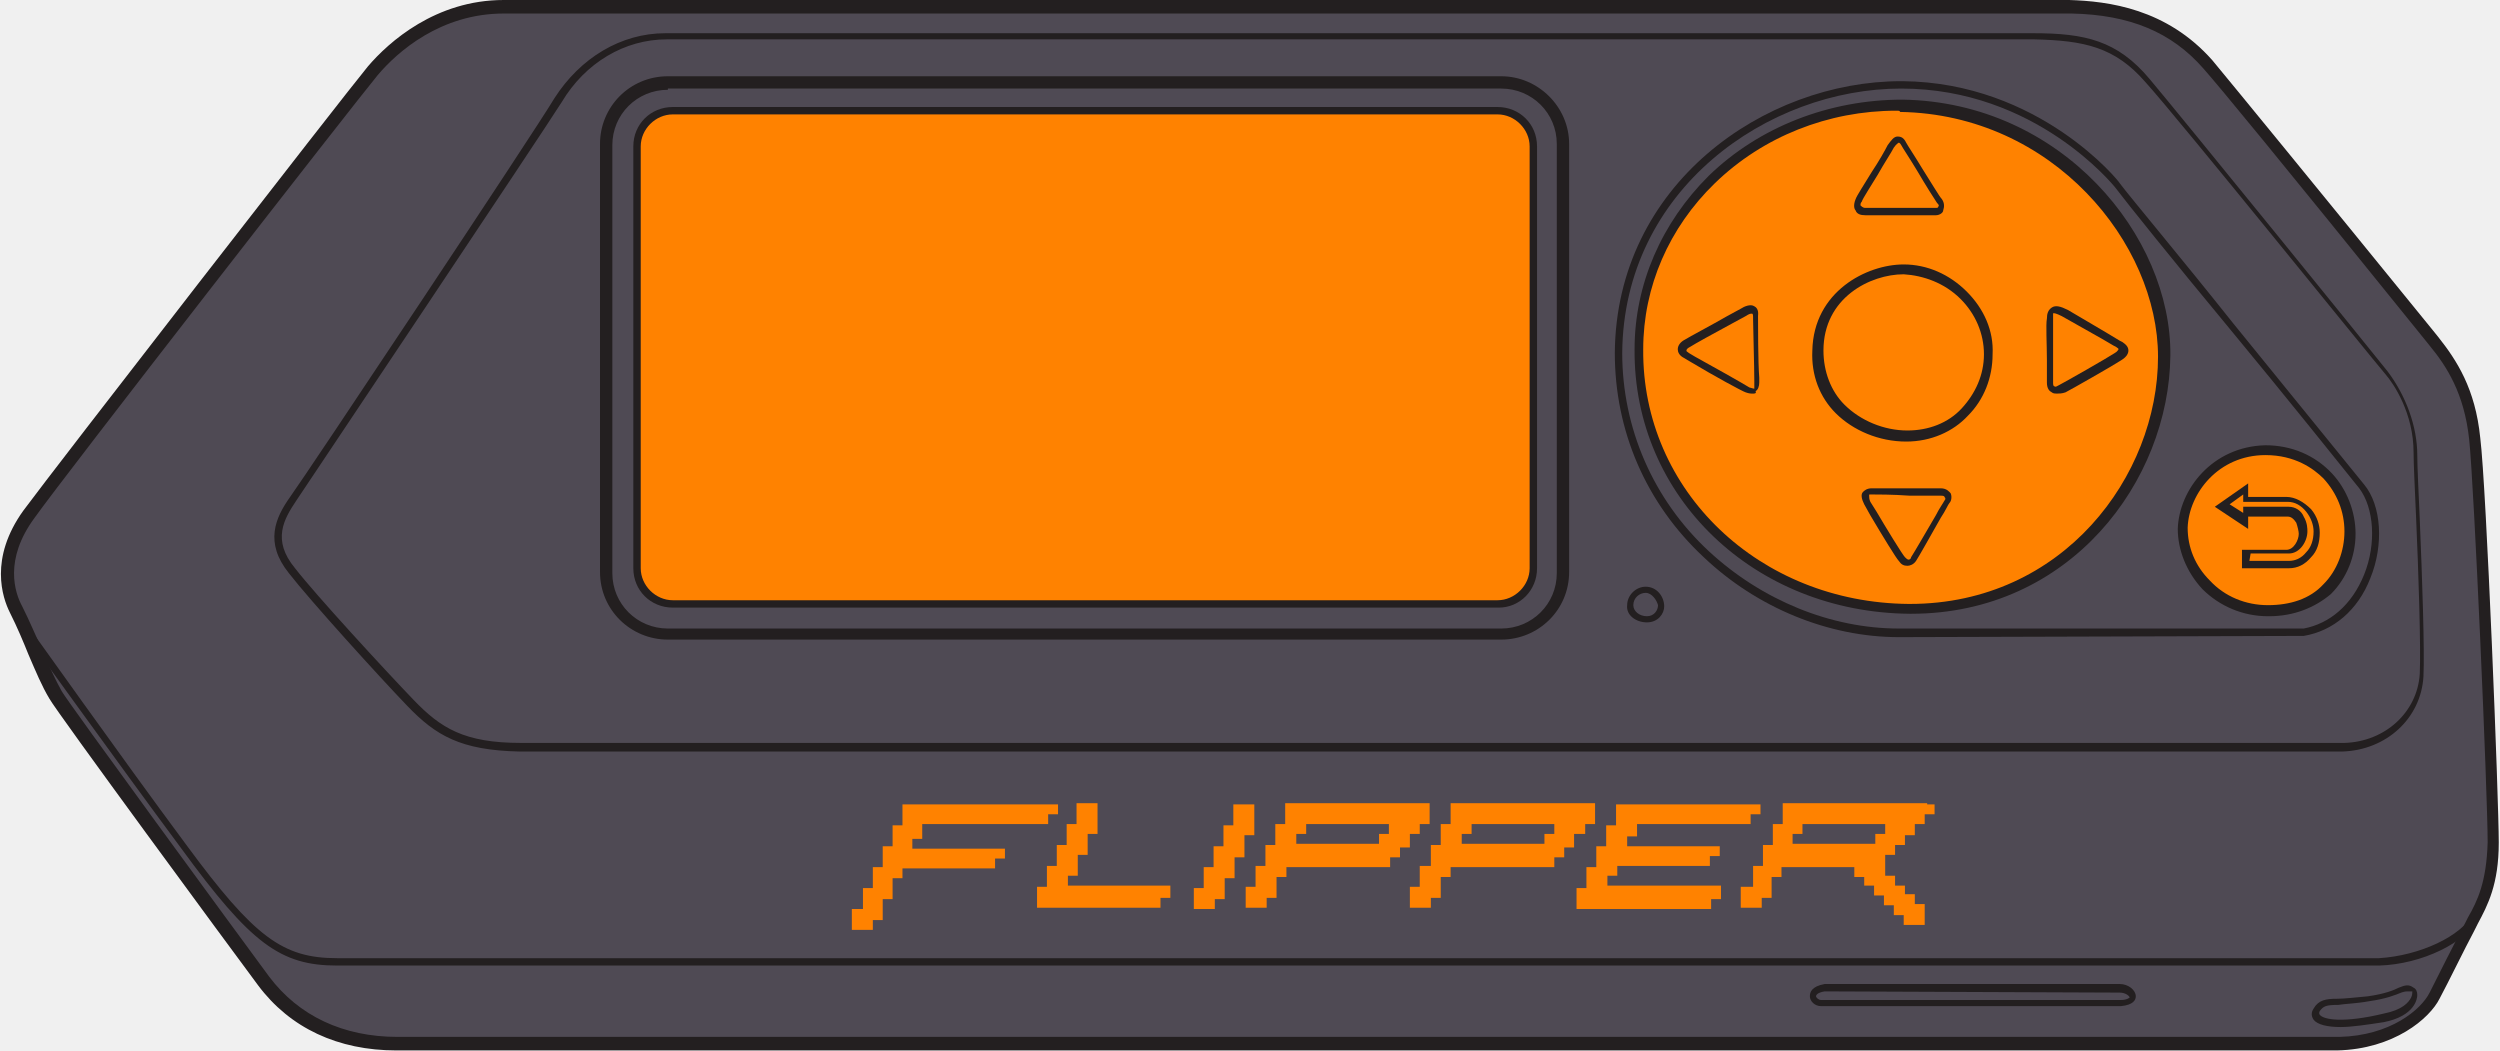
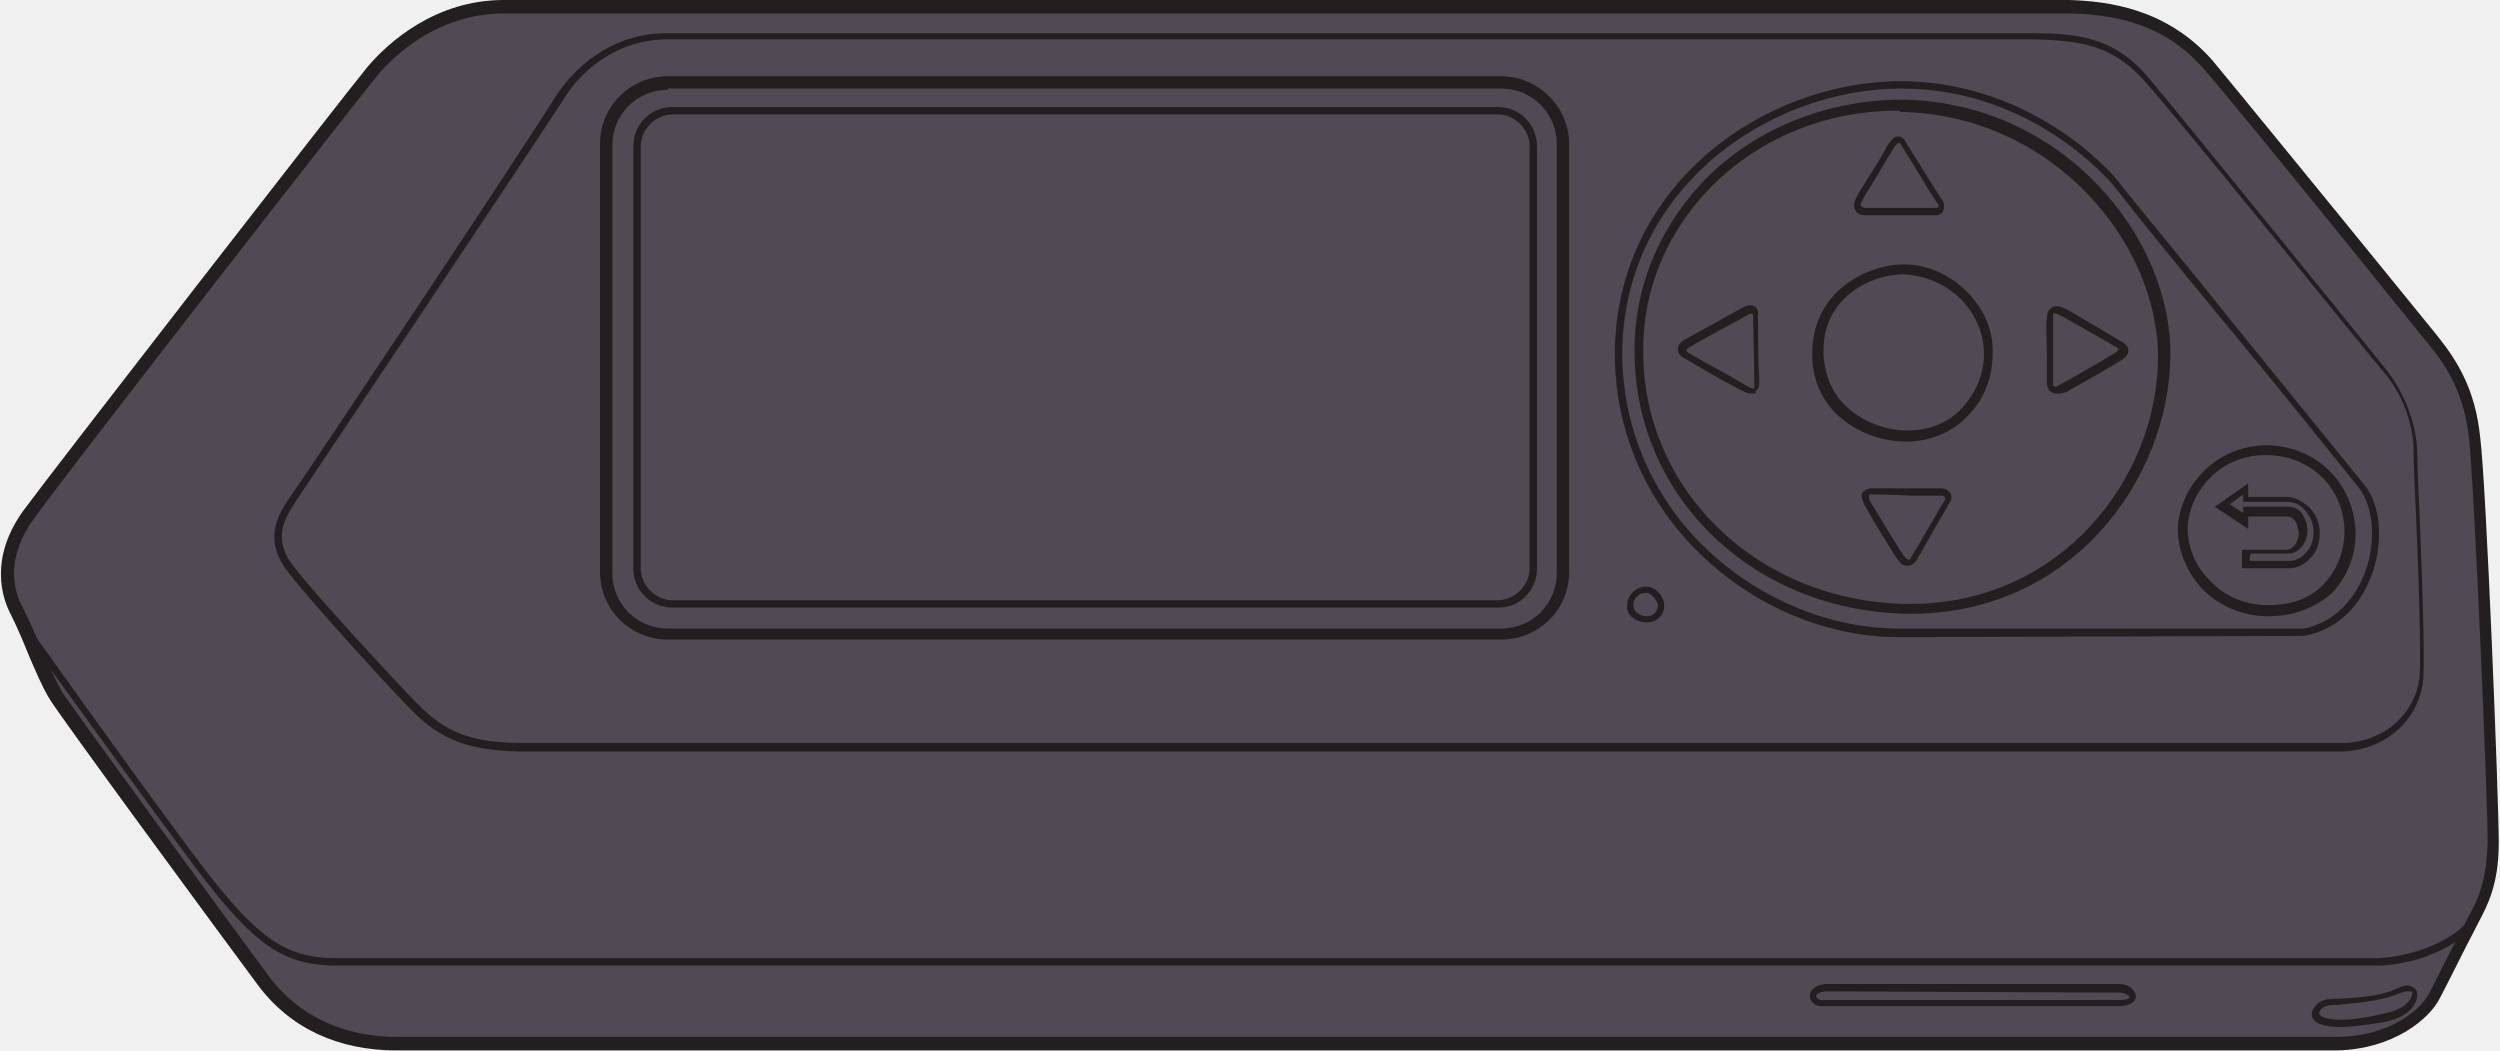
<svg xmlns="http://www.w3.org/2000/svg" width="238" height="100" viewBox="0 0 238 100" fill="none">
  <g clip-path="url(#clip0_2739_17695)">
    <path d="M48.07 0.703H196.982C201.565 0.82 206.267 1.873 210.028 6.206C213.789 10.539 229.89 30.445 231.536 32.553C233.181 34.66 234.944 37.354 235.414 41.803C235.884 46.253 237.177 76.112 237.177 80.211C237.177 84.543 235.884 86.3 234.944 88.29C234.004 90.047 232.594 92.974 231.653 94.731C230.713 96.487 227.54 99.18 222.486 99.297H37.845C32.438 99.297 27.972 97.307 25.034 93.326C22.096 89.461 5.994 67.33 5.289 66.159C4.114 64.286 3.173 61.358 1.528 58.08C0.47 55.972 -4.33224e-06 52.693 2.703 48.946C5.524 45.199 33.026 9.602 35.494 6.792C37.962 3.864 42.194 0.585 48.07 0.703Z" fill="#4F4A54" />
    <path d="M37.727 100C32.203 100 27.62 97.892 24.564 93.794C21.861 90.164 5.406 67.799 4.701 66.51C3.996 65.34 3.408 63.934 2.703 62.295C2.233 61.124 1.645 59.719 0.94 58.314C0.235 56.909 -1.058 53.162 2.233 48.595C5.171 44.614 32.791 9.016 35.024 6.323C37.022 3.981 41.488 0 47.953 0H48.07H196.982C200.743 0.117 206.267 0.82 210.615 5.738C212.848 8.431 220.135 17.33 231.653 31.499L232.123 32.084C233.886 34.309 235.649 37.002 236.12 41.686C236.707 46.37 237.882 76.23 237.882 80.211C237.882 84.192 236.825 86.183 235.884 87.939C235.767 88.173 235.649 88.407 235.532 88.642C234.592 90.398 233.181 93.326 232.241 95.082C231.301 96.956 227.892 99.883 222.486 100H37.845C37.845 100 37.727 100 37.727 100ZM47.953 1.288C41.959 1.288 37.845 4.918 35.964 7.143C33.731 9.836 6.112 45.316 3.291 49.297C0.353 53.279 1.41 56.44 2.116 57.728C2.821 59.133 3.408 60.539 3.996 61.827C4.701 63.466 5.289 64.754 5.877 65.808C6.464 66.862 22.683 88.993 25.622 92.974C28.442 96.721 32.674 98.712 37.845 98.712H222.721C227.54 98.595 230.478 96.136 231.301 94.496C232.241 92.623 233.651 89.813 234.592 88.056C234.709 87.822 234.827 87.588 234.944 87.354C235.884 85.714 236.707 83.958 236.825 80.211C236.825 75.644 235.532 46.136 235.062 41.803C234.592 37.471 232.946 34.895 231.301 32.904L230.831 32.319C216.374 14.403 211.438 8.431 209.793 6.557C206.737 3.045 202.741 1.405 197.217 1.288H48.305C48.07 1.288 47.953 1.288 47.953 1.288Z" fill="#231F20" />
    <path d="M32.086 91.921C26.68 91.921 23.859 89.813 17.277 80.796C10.93 72.248 2.116 59.953 1.998 59.836L2.586 59.485C2.703 59.602 11.4 71.897 17.747 80.445C24.211 89.227 26.915 91.218 32.086 91.218H226.482C230.361 90.984 234.357 89.11 235.414 87.002L236.002 87.354C234.827 89.696 230.596 91.803 226.482 91.921H32.086V91.921Z" fill="#231F20" />
    <path d="M193.691 3.396C198.392 3.396 201.448 3.981 204.504 7.611C207.559 11.241 225.659 33.606 227.187 35.48C228.715 37.354 230.008 40.164 230.008 43.208C230.008 46.253 230.713 60.539 230.478 64.286C230.243 68.15 227.07 70.96 222.956 71.077H49.363C43.839 70.96 41.488 69.555 38.903 66.862C36.317 64.052 29.618 56.909 27.62 54.333C25.387 51.522 26.444 49.414 27.737 47.424C29.265 45.55 51.008 12.88 53.124 9.485C55.122 6.206 58.883 3.396 63.467 3.396H193.691Z" fill="#4F4A54" />
    <path d="M49.48 71.546C43.839 71.429 41.488 70.023 38.785 67.213C36.082 64.403 29.5 57.143 27.502 54.567C25.152 51.639 26.209 49.297 27.62 47.307C29.148 45.199 50.891 12.529 52.771 9.368C55.239 5.504 59.118 3.162 63.349 3.162H193.573C198.51 3.162 201.565 3.864 204.621 7.494C207.677 11.124 226.012 33.724 227.305 35.363C229.068 37.705 230.125 40.632 230.125 43.326C230.125 44.379 230.243 46.721 230.36 49.414C230.596 55.035 230.831 61.944 230.713 64.403C230.478 68.384 227.187 71.429 222.956 71.546H49.48ZM63.467 3.747C59.471 3.747 55.71 5.972 53.477 9.719C51.478 12.881 29.618 45.55 28.207 47.658C27.032 49.414 25.857 51.405 28.09 54.098C30.088 56.675 36.67 63.817 39.373 66.628C41.959 69.321 44.192 70.726 49.598 70.726H223.191C227.07 70.609 230.125 67.799 230.36 64.169C230.478 61.71 230.243 54.45 230.008 49.18C229.89 46.487 229.773 44.145 229.773 43.091C229.773 39.344 227.892 36.534 227.07 35.597C225.659 33.958 207.442 11.358 204.269 7.845C201.33 4.45 198.392 3.864 193.691 3.747H63.467Z" fill="#231F20" />
    <path d="M224.837 46.37C227.775 50.117 225.777 59.251 219.313 60.304H180.762C167.481 60.187 153.965 49.297 154.083 33.724C154.201 18.15 167.717 8.197 181.115 8.197C193.338 8.314 200.86 16.745 201.565 17.799C203.799 20.726 222.251 43.091 224.837 46.37Z" fill="#4F4A54" />
    <path d="M180.762 60.656C174.063 60.656 167.246 57.845 162.193 53.044C156.669 47.892 153.73 40.983 153.73 33.606C153.848 17.564 167.952 7.728 180.998 7.728H181.115C194.161 7.845 201.801 17.33 201.801 17.447C202.858 18.852 207.677 24.59 212.613 30.796C218.02 37.471 223.661 44.379 225.072 46.136C226.717 48.126 226.952 51.873 225.659 55.035C224.484 58.08 222.133 60.07 219.313 60.539L180.762 60.656ZM180.998 8.431C168.304 8.431 154.553 18.033 154.436 33.606C154.436 40.749 157.374 47.541 162.663 52.459C167.717 57.143 174.298 59.836 180.762 59.836H219.313C221.781 59.368 223.896 57.611 225.072 54.684C226.247 51.756 226.012 48.361 224.602 46.487C223.191 44.731 217.667 37.822 212.143 31.148C207.089 25.058 202.388 19.204 201.33 17.799C201.213 17.681 193.808 8.431 180.998 8.431Z" fill="#231F20" />
    <path d="M173.711 94.028H201.8C202.858 94.028 203.916 95.316 201.918 95.433H173.358C172.535 95.433 171.83 94.379 173.711 94.028Z" fill="#4F4A54" />
    <path d="M173.358 95.784C172.77 95.784 172.3 95.316 172.3 94.848C172.3 94.496 172.418 93.911 173.711 93.677H201.8C202.623 93.677 203.328 94.262 203.328 94.848C203.328 95.199 203.093 95.667 201.918 95.784H173.358ZM173.711 94.379C173.005 94.496 172.888 94.731 172.888 94.848C172.888 94.965 173.123 95.199 173.358 95.199H201.918C202.506 95.199 202.741 94.965 202.741 94.965C202.741 94.848 202.388 94.496 201.8 94.496L173.711 94.379Z" fill="#231F20" />
    <path d="M229.655 94.145C230.008 94.262 230.008 96.136 226.835 96.838C222.016 98.009 219.783 97.19 220.488 96.019C221.193 94.848 222.016 95.55 225.424 94.965C228.833 94.379 228.833 93.677 229.655 94.145Z" fill="#4F4A54" />
    <path d="M222.839 97.775C221.546 97.775 220.605 97.541 220.253 97.073C220.018 96.721 220.018 96.37 220.253 96.019C220.723 95.199 221.428 95.082 222.486 95.082C223.191 95.082 224.131 94.965 225.424 94.848C227.07 94.614 227.892 94.262 228.362 94.028C228.95 93.794 229.303 93.677 229.773 94.028C230.008 94.145 230.125 94.379 230.125 94.731C230.125 95.082 229.89 96.721 226.952 97.307C225.424 97.541 223.896 97.775 222.839 97.775ZM229.185 94.379C229.068 94.379 228.95 94.379 228.598 94.496C228.01 94.731 227.187 95.082 225.542 95.316C224.249 95.55 223.309 95.55 222.603 95.667C221.428 95.667 221.193 95.784 220.841 96.253C220.723 96.487 220.841 96.604 220.841 96.604C221.193 97.073 223.074 97.424 226.952 96.487C228.715 96.136 229.303 95.433 229.538 94.965C229.655 94.731 229.655 94.496 229.655 94.379C229.42 94.379 229.303 94.379 229.185 94.379Z" fill="#231F20" />
-     <path d="M180.998 10.07C195.336 10.305 206.032 22.131 206.032 33.958C205.914 46.37 196.041 58.08 181.703 58.08C167.364 57.963 155.846 47.307 155.963 33.373C156.081 20.023 167.717 9.836 180.998 10.07Z" fill="#FF8200" />
+     <path d="M180.998 10.07C195.336 10.305 206.032 22.131 206.032 33.958C205.914 46.37 196.041 58.08 181.703 58.08C167.364 57.963 155.846 47.307 155.963 33.373C156.081 20.023 167.717 9.836 180.998 10.07Z" fill="none" />
    <path d="M181.938 58.431H181.82C167.011 58.314 155.493 47.307 155.611 33.255C155.611 27.049 158.197 21.195 162.663 16.745C167.481 12.061 174.181 9.485 181.115 9.485C196.277 9.719 206.737 22.483 206.619 33.841C206.502 45.785 197.099 58.431 181.938 58.431ZM180.527 10.539C174.063 10.539 167.834 12.998 163.25 17.447C158.902 21.663 156.434 27.284 156.434 33.255C156.316 46.721 167.481 57.377 181.703 57.494H181.82C196.394 57.494 205.444 45.316 205.444 33.958C205.444 23.185 195.454 10.89 180.88 10.656C180.88 10.539 180.762 10.539 180.527 10.539Z" fill="#231F20" />
-     <path d="M215.552 42.74C220.605 42.74 223.661 46.838 223.661 50.585C223.661 54.215 221.076 58.08 215.904 58.08C210.968 57.962 207.795 53.981 207.795 50.234C207.912 46.487 211.085 42.857 215.552 42.74Z" fill="#FF8200" />
+     <path d="M215.552 42.74C220.605 42.74 223.661 46.838 223.661 50.585C223.661 54.215 221.076 58.08 215.904 58.08C210.968 57.962 207.795 53.981 207.795 50.234C207.912 46.487 211.085 42.857 215.552 42.74Z" fill="none" />
    <path d="M216.022 58.665H215.904C213.554 58.665 211.32 57.728 209.675 56.089C208.147 54.45 207.324 52.342 207.324 50.351C207.442 46.604 210.615 42.506 215.669 42.389C218.137 42.389 220.37 43.325 222.016 45.082C223.426 46.604 224.249 48.712 224.249 50.82C224.249 52.927 223.426 55.035 221.898 56.557C220.37 57.845 218.372 58.665 216.022 58.665ZM215.669 43.325C211.203 43.325 208.382 46.955 208.265 50.234C208.265 52.108 208.97 53.864 210.38 55.269C211.791 56.791 213.789 57.611 215.904 57.611C218.02 57.611 219.9 57.026 221.193 55.62C222.486 54.333 223.191 52.459 223.191 50.585C223.191 48.712 222.486 46.955 221.193 45.55C220.253 44.614 218.49 43.325 215.669 43.325Z" fill="#231F20" />
    <path d="M181.585 53.864C181.233 53.864 180.998 53.747 180.762 53.396C180.527 53.161 179.235 51.054 178.059 49.063L177.472 48.009C177.237 47.541 177.119 47.072 177.354 46.838C177.472 46.721 177.707 46.487 178.177 46.487C178.647 46.487 180.292 46.487 181.82 46.487C183.113 46.487 184.406 46.487 184.759 46.487C185.346 46.487 185.581 46.838 185.699 46.955C185.816 47.19 185.816 47.658 185.581 47.892C185.464 48.009 185.229 48.595 184.759 49.297C183.701 51.171 182.643 53.044 182.408 53.396C182.173 53.747 181.82 53.864 181.585 53.864ZM178.059 47.072C177.942 47.072 177.942 47.072 177.942 47.19C177.942 47.307 177.942 47.541 178.059 47.775L178.647 48.712C179.47 50.117 181.115 52.81 181.35 53.044C181.468 53.161 181.585 53.279 181.703 53.279C181.82 53.279 181.938 53.161 181.938 53.044C182.173 52.693 183.466 50.468 184.288 49.063C184.641 48.361 184.994 47.892 185.111 47.658C185.229 47.541 185.229 47.424 185.111 47.307C185.111 47.19 184.876 47.19 184.759 47.19C184.406 47.19 183.231 47.19 181.82 47.19C180.175 47.072 178.647 47.072 178.059 47.072Z" fill="#231F20" />
    <path d="M166.894 37.471C166.659 37.471 166.541 37.471 166.189 37.353C165.836 37.236 163.25 35.831 160.9 34.426L160.312 34.075C159.842 33.841 159.724 33.489 159.724 33.255C159.724 32.904 159.96 32.553 160.43 32.318C160.782 32.084 163.015 30.913 164.426 30.094L165.719 29.391C166.071 29.157 166.659 28.923 167.011 29.157C167.481 29.391 167.364 29.977 167.364 30.094C167.364 30.796 167.364 34.543 167.481 35.948V36.417C167.481 36.768 167.364 37.119 167.129 37.236C167.246 37.471 167.011 37.471 166.894 37.471ZM166.776 29.859C166.659 29.859 166.541 29.859 166.189 30.094L164.896 30.796C163.368 31.616 161.252 32.787 160.9 33.021C160.665 33.138 160.547 33.255 160.547 33.372C160.547 33.489 160.665 33.489 160.782 33.606L161.37 33.958C162.663 34.66 166.189 36.651 166.541 36.885C166.894 37.002 167.011 37.002 167.011 37.002C167.011 37.002 167.011 36.885 167.011 36.768V36.3C167.011 34.895 166.894 31.148 166.894 30.445H167.246H166.894C166.894 29.977 166.894 29.859 166.776 29.859Z" fill="#231F20" />
    <path d="M195.806 37.471C195.689 37.471 195.454 37.471 195.336 37.354C195.101 37.236 194.866 37.002 194.866 36.417C194.866 36.066 194.866 35.246 194.866 34.309C194.866 32.787 194.749 30.913 194.866 30.328C194.866 29.859 194.984 29.508 195.336 29.274C195.689 29.04 196.159 29.157 196.864 29.508C197.452 29.859 200.86 31.85 201.8 32.435L202.036 32.553C202.388 32.787 202.623 33.021 202.623 33.372C202.623 33.606 202.506 33.958 201.918 34.309C201.213 34.778 197.099 37.119 196.629 37.354C196.277 37.471 196.041 37.471 195.806 37.471ZM195.454 30.328C195.454 31.03 195.454 32.787 195.454 34.309C195.454 35.246 195.454 36.066 195.454 36.417C195.454 36.534 195.454 36.768 195.571 36.768C195.689 36.885 195.806 36.768 196.041 36.651C196.512 36.417 200.625 34.075 201.33 33.606C201.565 33.489 201.683 33.255 201.683 33.255C201.683 33.138 201.565 33.138 201.448 33.021L201.213 32.904C200.273 32.318 196.864 30.445 196.277 30.094C195.806 29.859 195.454 29.742 195.454 29.859C195.454 29.859 195.454 30.094 195.454 30.328Z" fill="#231F20" />
    <path d="M184.288 20.492C183.936 20.492 179.587 20.492 178.177 20.492H177.589C177.119 20.492 176.766 20.375 176.649 20.023C176.531 19.906 176.414 19.555 176.649 18.97C176.766 18.618 177.472 17.564 178.177 16.393C178.882 15.339 179.47 14.286 179.705 13.817C180.057 13.349 180.292 12.998 180.645 12.998C180.998 12.998 181.233 13.115 181.468 13.583C181.585 13.817 182.29 14.871 182.996 16.042C183.818 17.33 184.641 18.735 184.876 18.97C185.111 19.321 185.111 19.672 184.994 20.023C184.994 20.258 184.641 20.492 184.288 20.492ZM177.589 19.789H178.177C180.88 19.789 184.053 19.789 184.288 19.789C184.406 19.789 184.523 19.789 184.523 19.672C184.641 19.555 184.523 19.438 184.406 19.321C184.171 18.97 183.348 17.681 182.525 16.276C181.82 15.105 181.115 14.051 180.998 13.817C180.88 13.583 180.762 13.583 180.762 13.583C180.762 13.583 180.527 13.7 180.292 14.051C180.057 14.52 179.352 15.574 178.764 16.628C178.059 17.799 177.354 18.852 177.237 19.204C177.119 19.321 177.119 19.438 177.119 19.555C177.354 19.789 177.472 19.789 177.589 19.789Z" fill="#231F20" />
    <path d="M217.902 54.098H213.436V52.342H217.667C218.372 52.342 218.842 51.405 218.842 50.82C218.842 50.586 218.725 50.117 218.607 49.766C218.372 49.415 218.137 49.18 217.785 49.18H214.024V50.351L210.85 48.244L214.024 46.019V47.307H217.667C218.49 47.307 219.313 47.775 220.018 48.478C220.605 49.18 220.84 50 220.84 50.703C220.84 51.639 220.605 52.459 220.018 53.045C219.43 53.747 218.725 54.098 217.902 54.098ZM214.141 53.396H217.902C218.49 53.396 219.078 53.162 219.548 52.576C220.018 52.108 220.253 51.405 220.253 50.586C220.253 50 220.018 49.297 219.548 48.712C219.078 48.127 218.49 47.775 217.785 47.775H213.554V47.073L212.261 48.009L213.554 48.829V48.244H217.902C218.49 48.244 219.078 48.595 219.313 49.18C219.665 49.766 219.665 50.351 219.665 50.586C219.665 51.522 218.96 52.693 217.902 52.693H214.259L214.141 53.396Z" fill="#231F20" />
    <path d="M156.669 56.089C157.491 56.089 158.197 56.908 158.197 57.611C158.197 58.197 157.726 59.016 156.786 58.899C155.846 58.782 155.141 58.314 155.141 57.494C155.141 56.791 155.728 56.089 156.669 56.089Z" fill="#4F4A54" />
    <path d="M156.786 59.251C155.728 59.251 154.788 58.548 154.906 57.611C154.906 56.674 155.728 55.855 156.669 55.855C157.726 55.855 158.432 56.791 158.432 57.728C158.432 58.431 157.844 59.251 156.786 59.251ZM156.669 56.44C156.081 56.44 155.493 56.909 155.493 57.611C155.493 58.197 156.081 58.665 156.786 58.665C157.491 58.665 157.844 58.08 157.844 57.611C157.726 57.143 157.256 56.44 156.669 56.44Z" fill="#231F20" />
    <path d="M181.468 42.037C178.882 42.037 176.414 40.983 174.768 39.344C173.24 37.822 172.418 35.714 172.535 33.372C172.653 27.752 177.707 25.175 181.233 25.175C183.466 25.175 185.581 26.112 187.227 27.752C188.872 29.391 189.812 31.499 189.695 33.724C189.695 35.948 188.872 38.056 187.344 39.578C185.934 41.101 183.818 42.037 181.468 42.037ZM181.233 26.112C178.059 26.112 173.593 28.337 173.593 33.372C173.593 35.363 174.298 37.236 175.591 38.525C177.119 40.047 179.352 40.983 181.585 40.983C183.583 40.983 185.464 40.281 186.757 38.876C188.049 37.471 188.872 35.714 188.872 33.724C188.872 31.733 188.049 29.859 186.639 28.454C185.111 26.932 183.113 26.229 181.233 26.112Z" fill="#231F20" />
    <path d="M142.918 60.304H63.584C60.411 60.304 57.708 57.728 57.708 54.45V13.7C57.708 10.539 60.293 7.845 63.584 7.845H142.918C146.091 7.845 148.794 10.422 148.794 13.7V54.45C148.794 57.728 146.208 60.304 142.918 60.304Z" fill="#4F4A54" />
    <path d="M142.918 60.89H63.584C60.058 60.89 57.12 58.08 57.12 54.45V13.7C57.12 10.187 59.941 7.26 63.584 7.26H142.918C146.443 7.26 149.382 10.187 149.382 13.7V54.45C149.382 58.08 146.443 60.89 142.918 60.89ZM63.584 8.548C60.646 8.548 58.295 10.89 58.295 13.817V54.567C58.295 57.494 60.646 59.836 63.584 59.836H142.918C145.856 59.836 148.206 57.494 148.206 54.567V13.7C148.206 10.773 145.856 8.431 142.918 8.431H63.584V8.548Z" fill="#231F20" />
-     <path d="M142.682 57.494H64.054C62.174 57.494 60.646 55.972 60.646 54.098V13.934C60.646 12.061 62.174 10.539 64.054 10.539H142.565C144.445 10.539 145.973 12.061 145.973 13.934V54.098C146.091 55.972 144.563 57.494 142.682 57.494Z" fill="#FF8200" />
+     <path d="M142.682 57.494H64.054C62.174 57.494 60.646 55.972 60.646 54.098V13.934C60.646 12.061 62.174 10.539 64.054 10.539H142.565C144.445 10.539 145.973 12.061 145.973 13.934V54.098C146.091 55.972 144.563 57.494 142.682 57.494Z" fill="none" />
    <path d="M142.682 57.845H64.054C61.939 57.845 60.293 56.206 60.293 54.098V13.934C60.293 11.827 61.939 10.187 64.054 10.187H142.565C144.68 10.187 146.326 11.827 146.326 13.934V54.098C146.326 56.206 144.68 57.845 142.682 57.845ZM64.054 10.89C62.409 10.89 60.998 12.295 60.998 13.934V54.098C60.998 55.738 62.409 57.143 64.054 57.143H142.565C144.21 57.143 145.621 55.738 145.621 54.098V13.934C145.621 12.295 144.21 10.89 142.565 10.89H64.054Z" fill="#231F20" />
-     <path d="M109.539 84.309C106.953 84.309 104.25 84.309 101.664 84.309V83.372H102.604C102.604 82.904 102.604 81.85 102.604 81.382H103.545C103.545 80.913 103.545 79.859 103.545 79.391H104.485C104.485 78.571 104.485 77.283 104.485 76.464C104.015 76.464 102.957 76.464 102.487 76.464C102.487 76.932 102.487 77.986 102.487 78.454H101.547C101.547 78.923 101.547 79.977 101.547 80.445H100.606C100.606 80.913 100.606 81.967 100.606 82.436H99.666C99.666 82.904 99.666 83.958 99.666 84.426H98.726C98.726 84.894 98.726 85.948 98.726 86.417C102.604 86.417 106.6 86.417 110.479 86.417V85.48H111.419V84.309C111.067 84.309 110.126 84.309 109.539 84.309Z" fill="#FF8200" />
-     <path d="M118.471 80.445V79.508H119.411C119.411 78.689 119.411 77.4 119.411 76.581C118.941 76.581 117.883 76.581 117.413 76.581C117.413 77.049 117.413 78.103 117.413 78.571H116.473C116.473 79.04 116.473 80.094 116.473 80.562H115.533C115.533 81.031 115.533 82.084 115.533 82.553H114.593C114.593 83.021 114.593 84.075 114.593 84.543H113.652C113.652 85.012 113.652 86.066 113.652 86.534C114.122 86.534 115.18 86.534 115.65 86.534V85.597H116.591C116.591 85.129 116.591 84.075 116.591 83.607H117.531C117.531 83.138 117.531 82.084 117.531 81.616H118.471V80.445Z" fill="#FF8200" />
-     <path d="M149.969 79.391H150.91V78.454H151.85C151.85 77.986 151.85 76.932 151.85 76.464C147.266 76.464 142.682 76.464 138.099 76.464C138.099 76.932 138.099 77.986 138.099 78.454H137.159C137.159 78.923 137.159 79.977 137.159 80.445H136.218C136.218 80.913 136.218 81.967 136.218 82.436H135.16C135.16 82.904 135.16 83.958 135.16 84.426H134.22C134.22 84.894 134.22 85.948 134.22 86.417C134.69 86.417 135.748 86.417 136.218 86.417V85.48H137.159C137.159 85.012 137.159 83.958 137.159 83.489H138.099V82.553C141.39 82.553 144.681 82.553 147.971 82.553V81.616H148.912V80.679H149.852V79.391H149.969ZM147.971 79.391H147.031V80.328C144.445 80.328 141.742 80.328 139.157 80.328V79.391H140.097V78.454C142.682 78.454 145.386 78.454 147.971 78.454V79.391Z" fill="#FF8200" />
-     <path d="M134.22 79.391H135.161V78.454H136.101C136.101 77.986 136.101 76.932 136.101 76.464C131.517 76.464 126.933 76.464 122.35 76.464C122.35 76.932 122.35 77.986 122.35 78.454H121.409C121.409 78.923 121.409 79.977 121.409 80.445H120.469C120.469 80.913 120.469 81.967 120.469 82.436H119.529C119.529 82.904 119.529 83.958 119.529 84.426H118.589C118.589 84.894 118.589 85.948 118.589 86.417C119.059 86.417 120.117 86.417 120.587 86.417V85.48H121.527C121.527 85.012 121.527 83.958 121.527 83.489H122.467V82.553C125.758 82.553 129.049 82.553 132.34 82.553V81.616H133.28V80.679H134.22V79.391ZM132.222 79.391H131.282V80.328C128.696 80.328 125.993 80.328 123.407 80.328V79.391H124.348V78.454C126.933 78.454 129.637 78.454 132.222 78.454V79.391Z" fill="#FF8200" />
-     <path d="M166.659 78.454V77.518H167.599V76.581C163.015 76.581 158.432 76.581 153.848 76.581C153.848 77.049 153.848 78.103 153.848 78.571H152.908C152.908 79.04 152.908 80.094 152.908 80.562H151.967C151.967 81.031 151.967 82.084 151.967 82.553H151.027C151.027 83.021 151.027 84.075 151.027 84.543H150.087C150.087 85.012 150.087 86.066 150.087 86.534C154.318 86.534 158.667 86.534 162.898 86.534V85.597H163.838V84.309C160.312 84.309 156.551 84.309 153.025 84.309V83.372H153.965V82.436C156.904 82.436 159.842 82.436 162.78 82.436V81.499H163.721V80.562C160.782 80.562 157.844 80.562 154.906 80.562V79.625H155.846V78.454C159.489 78.454 163.133 78.454 166.659 78.454Z" fill="#FF8200" />
-     <path d="M99.784 78.454V77.518H100.724V76.581C95.788 76.581 90.851 76.581 85.915 76.581C85.915 77.049 85.915 78.103 85.915 78.571H84.975C84.975 79.04 84.975 80.094 84.975 80.562H84.035C84.035 81.031 84.035 82.084 84.035 82.553H83.094C83.094 83.021 83.094 84.075 83.094 84.543H82.154C82.154 85.012 82.154 86.066 82.154 86.534H81.096C81.096 87.002 81.096 88.056 81.096 88.525C81.566 88.525 82.624 88.525 83.094 88.525V87.588H84.035C84.035 87.12 84.035 86.066 84.035 85.597H84.975C84.975 85.129 84.975 84.075 84.975 83.607H85.915V82.67C88.853 82.67 91.792 82.67 94.73 82.67V81.733H95.67V80.796C92.732 80.796 89.794 80.796 86.855 80.796V79.859H87.796V78.454C91.909 78.454 95.905 78.454 99.784 78.454Z" fill="#FF8200" />
-     <path d="M183.466 76.464C178.882 76.464 174.298 76.464 169.715 76.464C169.715 76.932 169.715 77.986 169.715 78.454H168.774C168.774 78.923 168.774 79.977 168.774 80.445H167.834C167.834 80.913 167.834 81.967 167.834 82.436H166.894C166.894 82.904 166.894 83.958 166.894 84.426H165.719C165.719 84.894 165.719 85.948 165.719 86.417C166.189 86.417 167.246 86.417 167.717 86.417V85.48H168.657C168.657 85.012 168.657 83.958 168.657 83.489H169.597V82.553C171.83 82.553 174.181 82.553 176.531 82.553V83.489H177.472V84.309H178.412V85.246H179.352V86.183H180.292V87.119H181.233V88.056C181.703 88.056 182.76 88.056 183.231 88.056C183.231 87.588 183.231 86.534 183.231 86.066H182.29V85.129H181.35V84.309H180.41V83.372H179.47C179.47 82.904 179.47 81.85 179.47 81.382H180.41V80.445H181.35V79.508H182.29V78.454H183.231V77.517H184.171V76.581H183.466V76.464ZM179.47 79.391H178.529V80.328C175.944 80.328 173.24 80.328 170.655 80.328V79.391H171.595V78.454C174.181 78.454 176.884 78.454 179.47 78.454V79.391Z" fill="#FF8200" />
+     <path d="M109.539 84.309C106.953 84.309 104.25 84.309 101.664 84.309V83.372H102.604C102.604 82.904 102.604 81.85 102.604 81.382H103.545C103.545 80.913 103.545 79.859 103.545 79.391H104.485C104.485 78.571 104.485 77.283 104.485 76.464C104.015 76.464 102.957 76.464 102.487 76.464C102.487 76.932 102.487 77.986 102.487 78.454H101.547C101.547 78.923 101.547 79.977 101.547 80.445H100.606C100.606 80.913 100.606 81.967 100.606 82.436H99.666C99.666 82.904 99.666 83.958 99.666 84.426H98.726C98.726 84.894 98.726 85.948 98.726 86.417C102.604 86.417 106.6 86.417 110.479 86.417V85.48H111.419V84.309C111.067 84.309 110.126 84.309 109.539 84.309Z" fill="none" />
+     <path d="M118.471 80.445V79.508H119.411C119.411 78.689 119.411 77.4 119.411 76.581C118.941 76.581 117.883 76.581 117.413 76.581C117.413 77.049 117.413 78.103 117.413 78.571H116.473C116.473 79.04 116.473 80.094 116.473 80.562H115.533C115.533 81.031 115.533 82.084 115.533 82.553H114.593C114.593 83.021 114.593 84.075 114.593 84.543H113.652C113.652 85.012 113.652 86.066 113.652 86.534C114.122 86.534 115.18 86.534 115.65 86.534V85.597H116.591C116.591 85.129 116.591 84.075 116.591 83.607H117.531C117.531 83.138 117.531 82.084 117.531 81.616H118.471V80.445Z" fill="none" />
+     <path d="M149.969 79.391H150.91V78.454H151.85C151.85 77.986 151.85 76.932 151.85 76.464C147.266 76.464 142.682 76.464 138.099 76.464C138.099 76.932 138.099 77.986 138.099 78.454H137.159C137.159 78.923 137.159 79.977 137.159 80.445H136.218C136.218 80.913 136.218 81.967 136.218 82.436H135.16C135.16 82.904 135.16 83.958 135.16 84.426H134.22C134.22 84.894 134.22 85.948 134.22 86.417C134.69 86.417 135.748 86.417 136.218 86.417V85.48H137.159C137.159 85.012 137.159 83.958 137.159 83.489H138.099V82.553C141.39 82.553 144.681 82.553 147.971 82.553V81.616H148.912V80.679H149.852V79.391H149.969ZM147.971 79.391H147.031V80.328C144.445 80.328 141.742 80.328 139.157 80.328V79.391H140.097V78.454C142.682 78.454 145.386 78.454 147.971 78.454V79.391Z" fill="none" />
+     <path d="M134.22 79.391H135.161V78.454H136.101C136.101 77.986 136.101 76.932 136.101 76.464C131.517 76.464 126.933 76.464 122.35 76.464C122.35 76.932 122.35 77.986 122.35 78.454H121.409C121.409 78.923 121.409 79.977 121.409 80.445H120.469C120.469 80.913 120.469 81.967 120.469 82.436H119.529C119.529 82.904 119.529 83.958 119.529 84.426H118.589C118.589 84.894 118.589 85.948 118.589 86.417C119.059 86.417 120.117 86.417 120.587 86.417V85.48H121.527C121.527 85.012 121.527 83.958 121.527 83.489H122.467V82.553C125.758 82.553 129.049 82.553 132.34 82.553V81.616H133.28V80.679H134.22V79.391ZM132.222 79.391H131.282V80.328C128.696 80.328 125.993 80.328 123.407 80.328V79.391H124.348V78.454C126.933 78.454 129.637 78.454 132.222 78.454V79.391Z" fill="none" />
+     <path d="M166.659 78.454V77.518H167.599V76.581C163.015 76.581 158.432 76.581 153.848 76.581C153.848 77.049 153.848 78.103 153.848 78.571H152.908C152.908 79.04 152.908 80.094 152.908 80.562H151.967C151.967 81.031 151.967 82.084 151.967 82.553H151.027C151.027 83.021 151.027 84.075 151.027 84.543H150.087C150.087 85.012 150.087 86.066 150.087 86.534C154.318 86.534 158.667 86.534 162.898 86.534V85.597H163.838V84.309C160.312 84.309 156.551 84.309 153.025 84.309V83.372H153.965V82.436C156.904 82.436 159.842 82.436 162.78 82.436V81.499H163.721V80.562C160.782 80.562 157.844 80.562 154.906 80.562V79.625H155.846V78.454C159.489 78.454 163.133 78.454 166.659 78.454Z" fill="none" />
+     <path d="M99.784 78.454V77.518H100.724V76.581C95.788 76.581 90.851 76.581 85.915 76.581C85.915 77.049 85.915 78.103 85.915 78.571H84.975C84.975 79.04 84.975 80.094 84.975 80.562H84.035C84.035 81.031 84.035 82.084 84.035 82.553H83.094C83.094 83.021 83.094 84.075 83.094 84.543H82.154C82.154 85.012 82.154 86.066 82.154 86.534H81.096C81.096 87.002 81.096 88.056 81.096 88.525C81.566 88.525 82.624 88.525 83.094 88.525V87.588H84.035C84.035 87.12 84.035 86.066 84.035 85.597H84.975C84.975 85.129 84.975 84.075 84.975 83.607H85.915V82.67C88.853 82.67 91.792 82.67 94.73 82.67V81.733H95.67V80.796C92.732 80.796 89.794 80.796 86.855 80.796V79.859H87.796V78.454C91.909 78.454 95.905 78.454 99.784 78.454Z" fill="none" />
+     <path d="M183.466 76.464C178.882 76.464 174.298 76.464 169.715 76.464C169.715 76.932 169.715 77.986 169.715 78.454H168.774C168.774 78.923 168.774 79.977 168.774 80.445H167.834C167.834 80.913 167.834 81.967 167.834 82.436H166.894C166.894 82.904 166.894 83.958 166.894 84.426H165.719C165.719 84.894 165.719 85.948 165.719 86.417C166.189 86.417 167.246 86.417 167.717 86.417V85.48H168.657C168.657 85.012 168.657 83.958 168.657 83.489H169.597V82.553C171.83 82.553 174.181 82.553 176.531 82.553V83.489H177.472V84.309H178.412V85.246H179.352V86.183H180.292V87.119H181.233V88.056C181.703 88.056 182.76 88.056 183.231 88.056C183.231 87.588 183.231 86.534 183.231 86.066H182.29V85.129H181.35V84.309H180.41V83.372H179.47C179.47 82.904 179.47 81.85 179.47 81.382H180.41V80.445H181.35V79.508H182.29V78.454H183.231V77.517H184.171V76.581H183.466V76.464ZM179.47 79.391H178.529V80.328C175.944 80.328 173.24 80.328 170.655 80.328V79.391H171.595V78.454C174.181 78.454 176.884 78.454 179.47 78.454V79.391Z" fill="none" />
  </g>
  <defs>
    <clipPath id="clip0_2739_17695">
      <rect width="238" height="100" fill="white" />
    </clipPath>
  </defs>
</svg>
